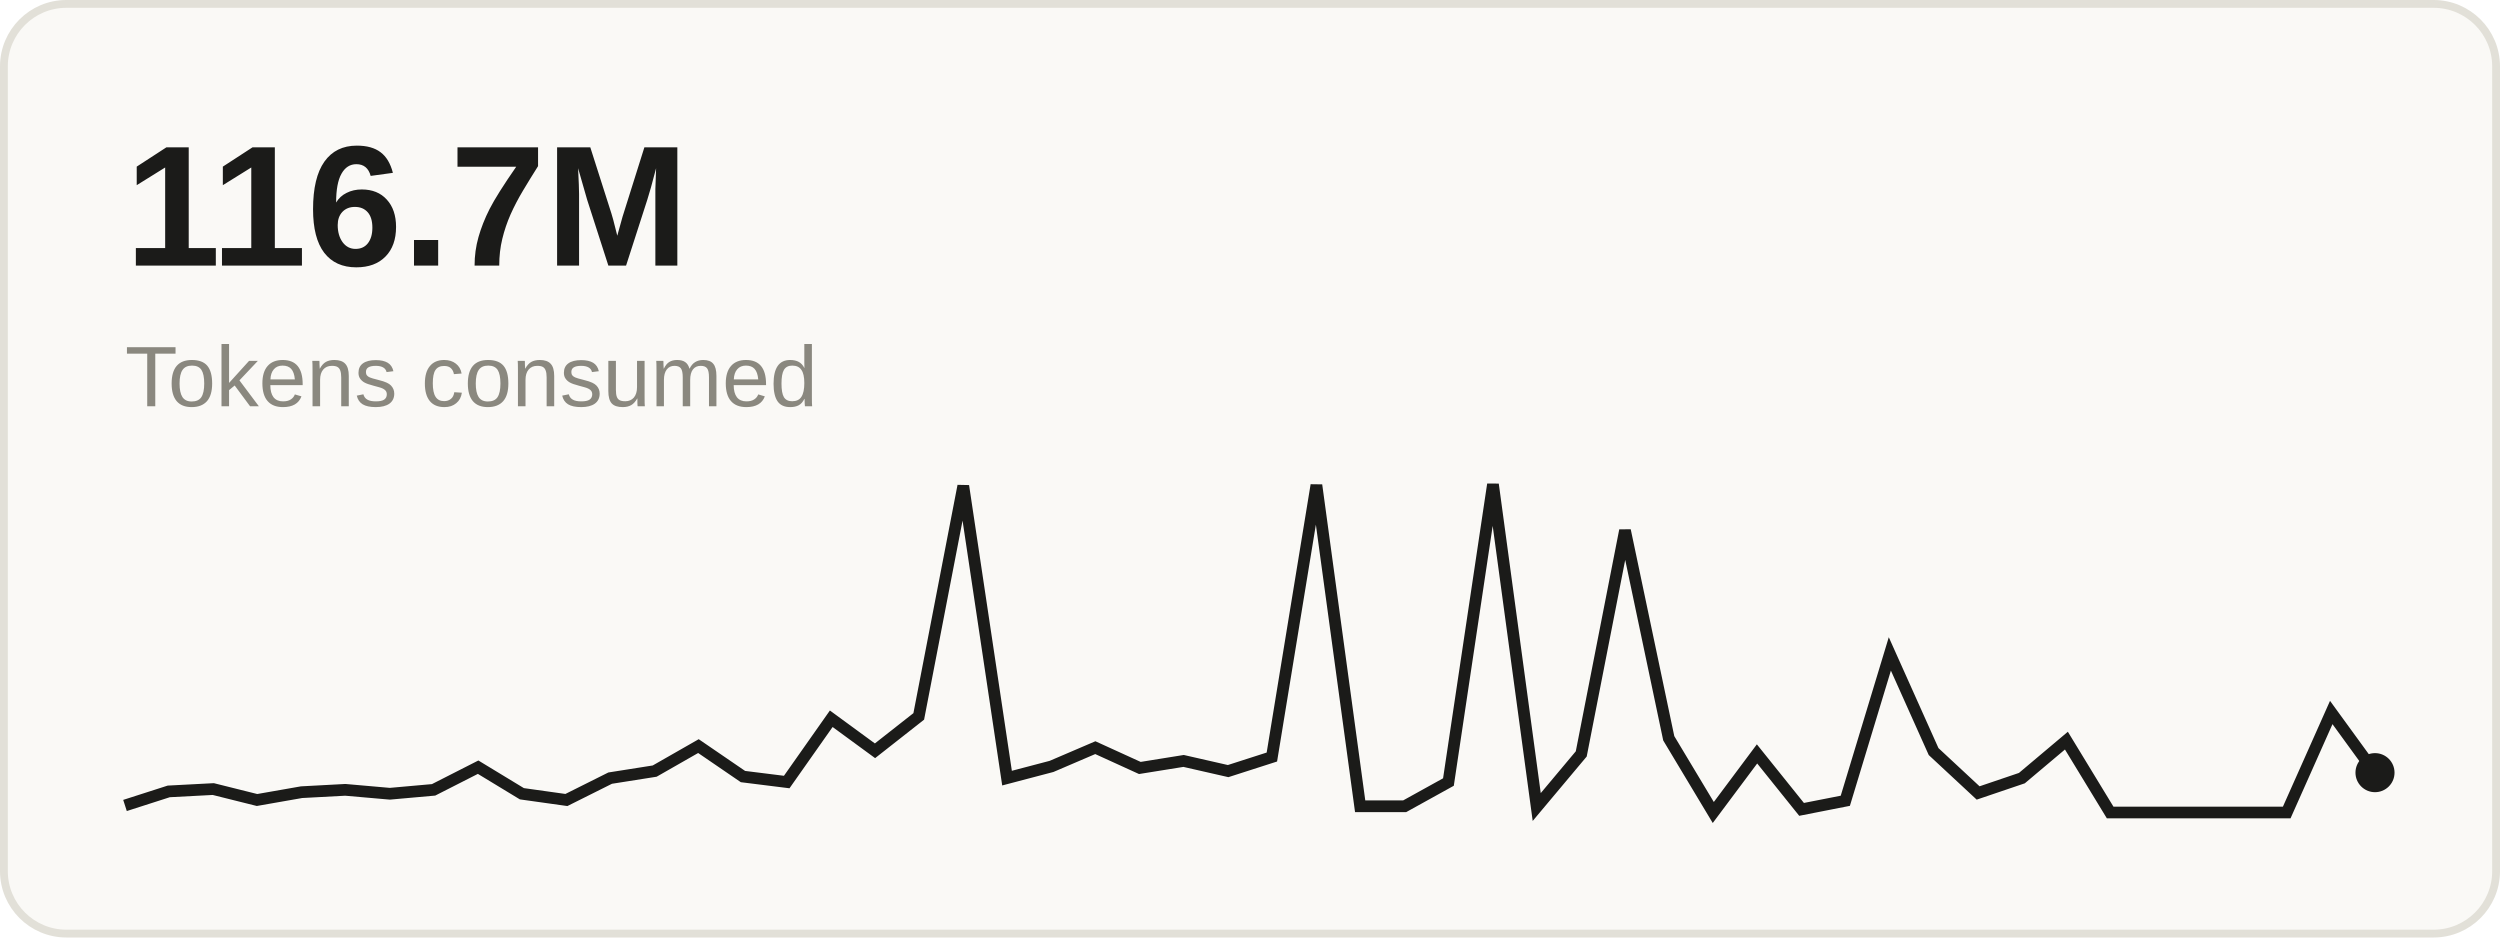
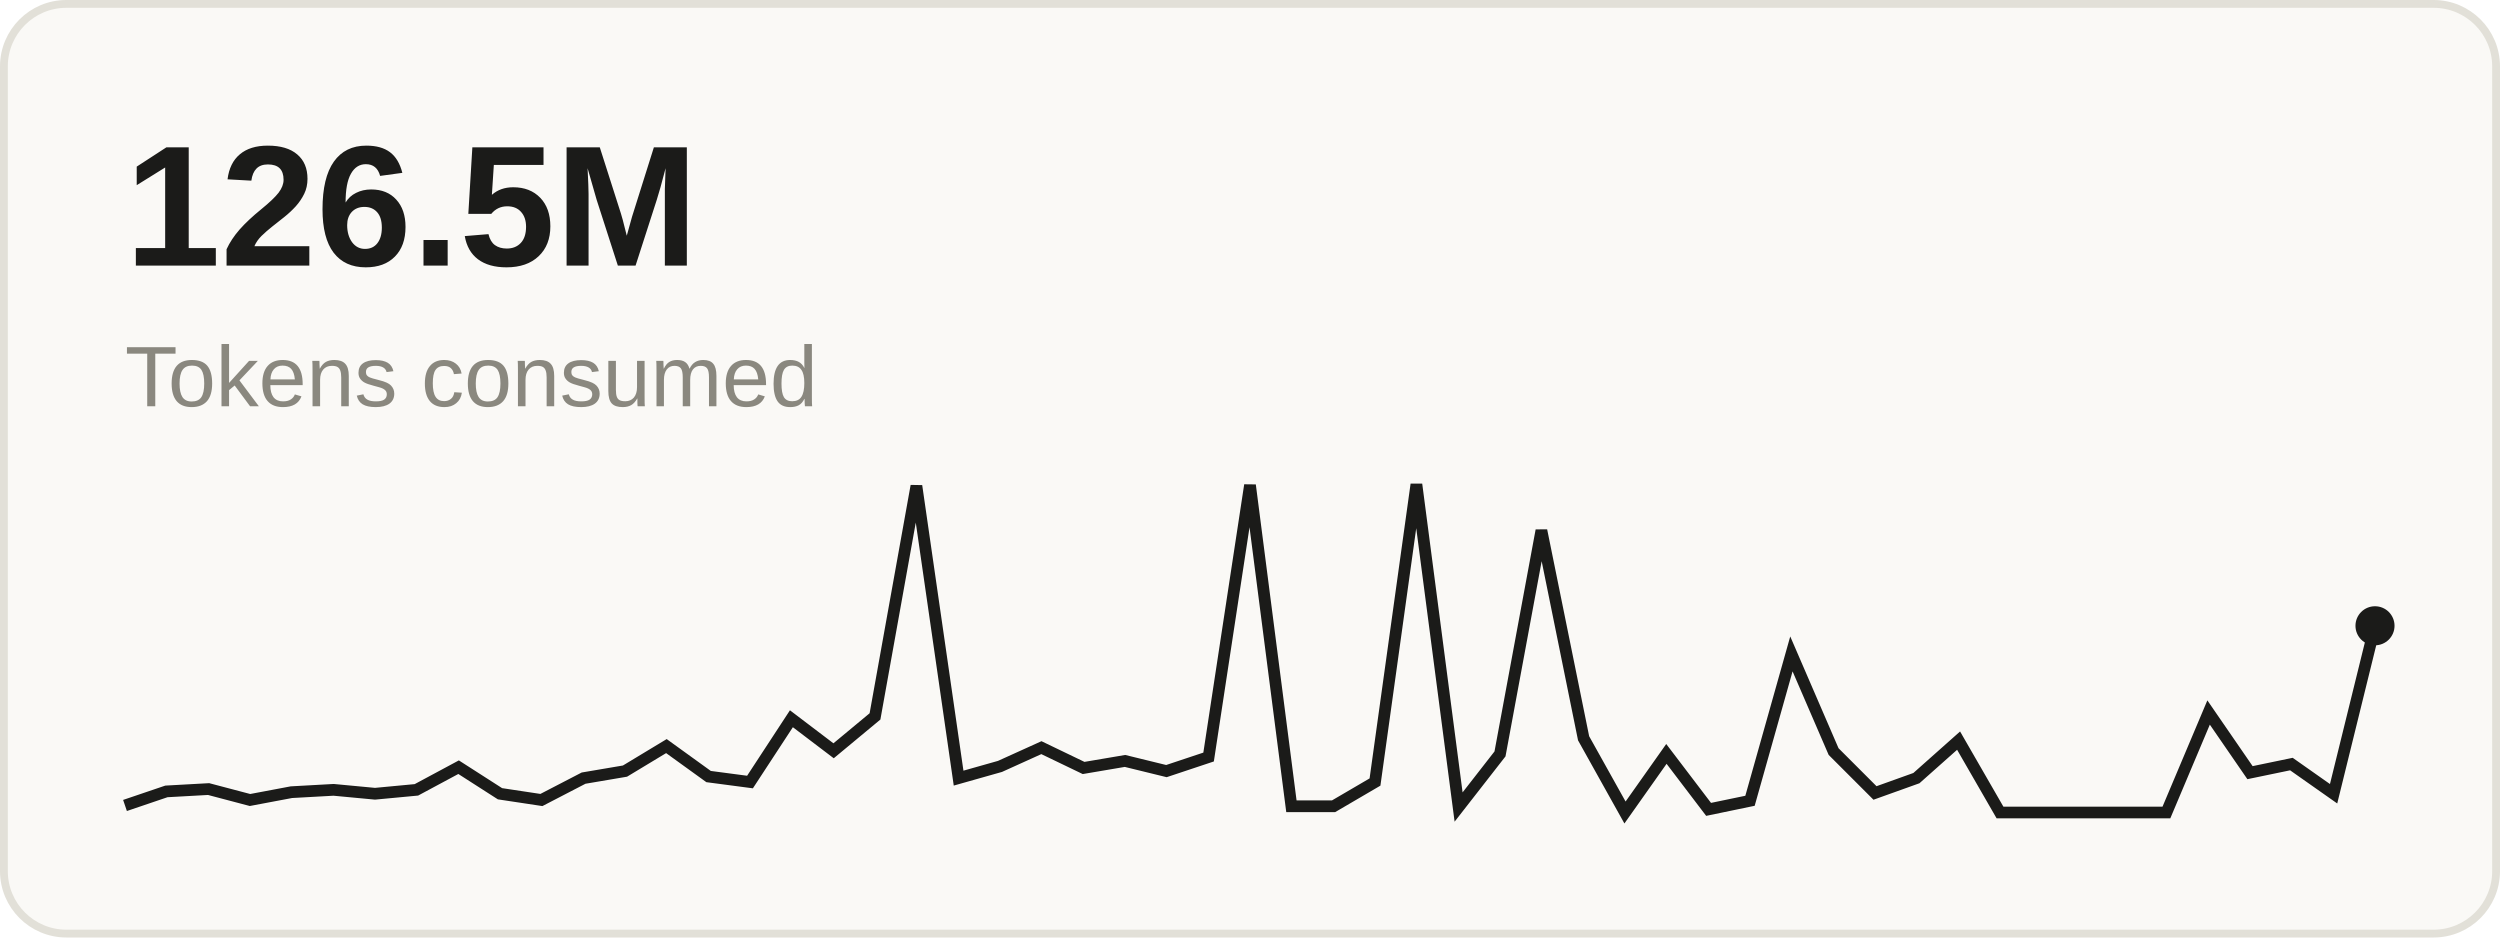
<svg xmlns="http://www.w3.org/2000/svg" width="320" height="120" viewBox="0 0 320 120" role="img" aria-label="Tokens consumed">
  <rect x="0.5" y="0.5" width="319" height="119" rx="8" fill="#faf9f6" stroke="#e2e0d8" />
-   <text x="16" y="34" font-family="Arial,sans-serif" font-size="22" font-weight="bold" fill="#1b1b19">116.7M</text>
+   <text x="16" y="34" font-family="Arial,sans-serif" font-size="22" font-weight="bold" fill="#1b1b19">126.5M</text>
  <text x="16" y="52" font-family="Arial,sans-serif" font-size="11" fill="#8a887f">Tokens consumed</text>
-   <polyline points="16.0,103.1 21.6,101.3 27.3,101.0 32.9,102.4 38.6,101.4 44.2,101.1 49.9,101.6 55.5,101.1 61.2,98.2 66.8,101.6 72.5,102.4 78.1,99.6 83.8,98.7 89.4,95.5 95.1,99.4 100.7,100.1 106.4,92.0 112.0,96.1 117.6,91.7 123.3,62.2 128.9,99.6 134.6,98.1 140.2,95.7 145.9,98.3 151.5,97.4 157.2,98.7 162.8,96.9 168.5,62.1 174.1,103.2 179.8,103.2 185.4,100.1 191.1,62.0 196.7,103.3 202.4,96.5 208.0,67.9 213.6,94.5 219.3,104.0 224.9,96.5 230.6,103.6 236.2,102.5 241.9,83.7 247.5,96.2 253.2,101.5 258.8,99.6 264.5,94.8 270.1,104.0 275.8,104.0 281.4,104.0 287.1,104.0 292.7,104.0 298.4,91.2 304.0,98.9" fill="none" stroke="#1b1b19" stroke-width="1.5" />
-   <circle cx="304.0" cy="98.9" r="2.5" fill="#1b1b19" />
+   <polyline points="16.0,103.1 21.3,101.3 26.7,101.0 32.0,102.4 37.3,101.4 42.7,101.1 48.0,101.6 53.3,101.1 58.7,98.2 64.0,101.6 69.3,102.4 74.7,99.6 80.0,98.7 85.3,95.5 90.7,99.4 96.0,100.1 101.3,92.0 106.7,96.1 112.0,91.7 117.3,62.2 122.7,99.6 128.0,98.1 133.3,95.7 138.7,98.3 144.0,97.4 149.3,98.7 154.7,96.9 160.0,62.1 165.3,103.2 170.7,103.2 176.0,100.1 181.3,62.0 186.7,103.3 192.0,96.5 197.3,67.9 202.7,94.5 208.0,104.0 213.3,96.5 218.7,103.6 224.0,102.5 229.3,83.7 234.7,96.2 240.0,101.5 245.3,99.6 250.7,94.8 256.0,104.0 261.3,104.0 266.7,104.0 272.0,104.0 277.3,104.0 282.7,91.2 288.0,98.9 293.3,97.8 298.7,101.6 304.0,80.1" fill="none" stroke="#1b1b19" stroke-width="1.5" />
+   <circle cx="304.0" cy="80.1" r="2.5" fill="#1b1b19" />
</svg>
